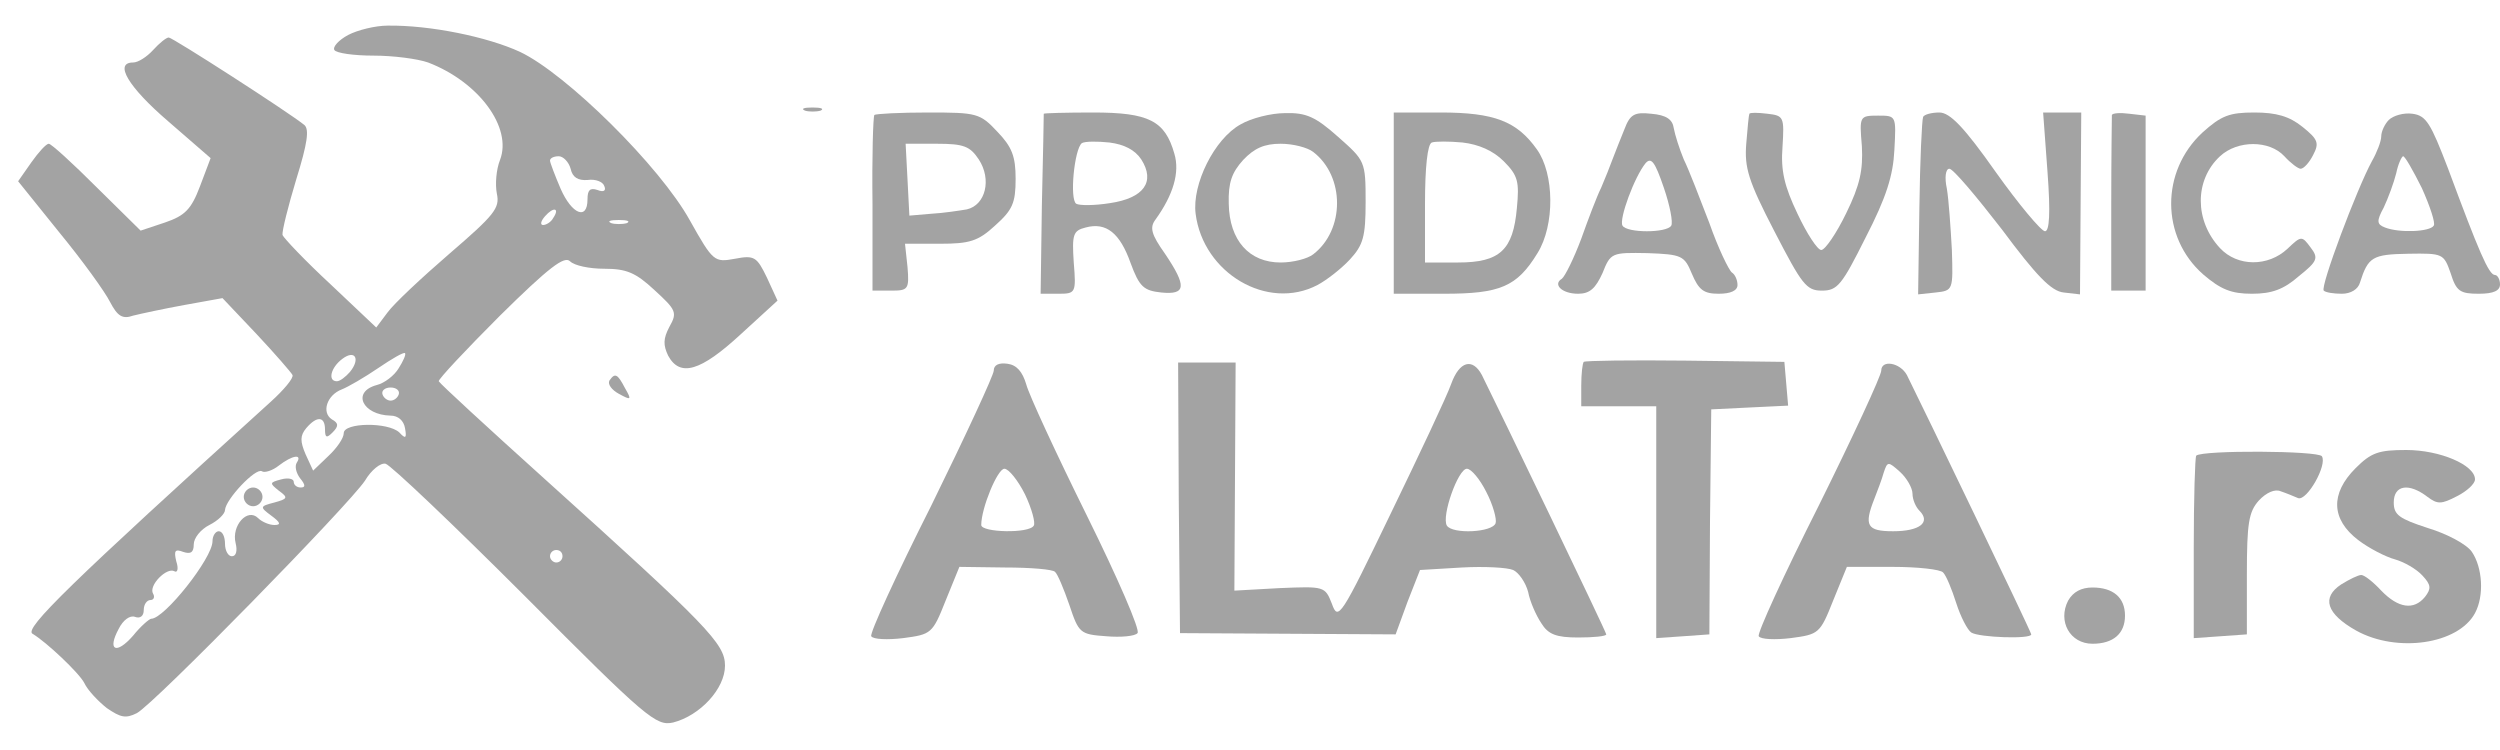
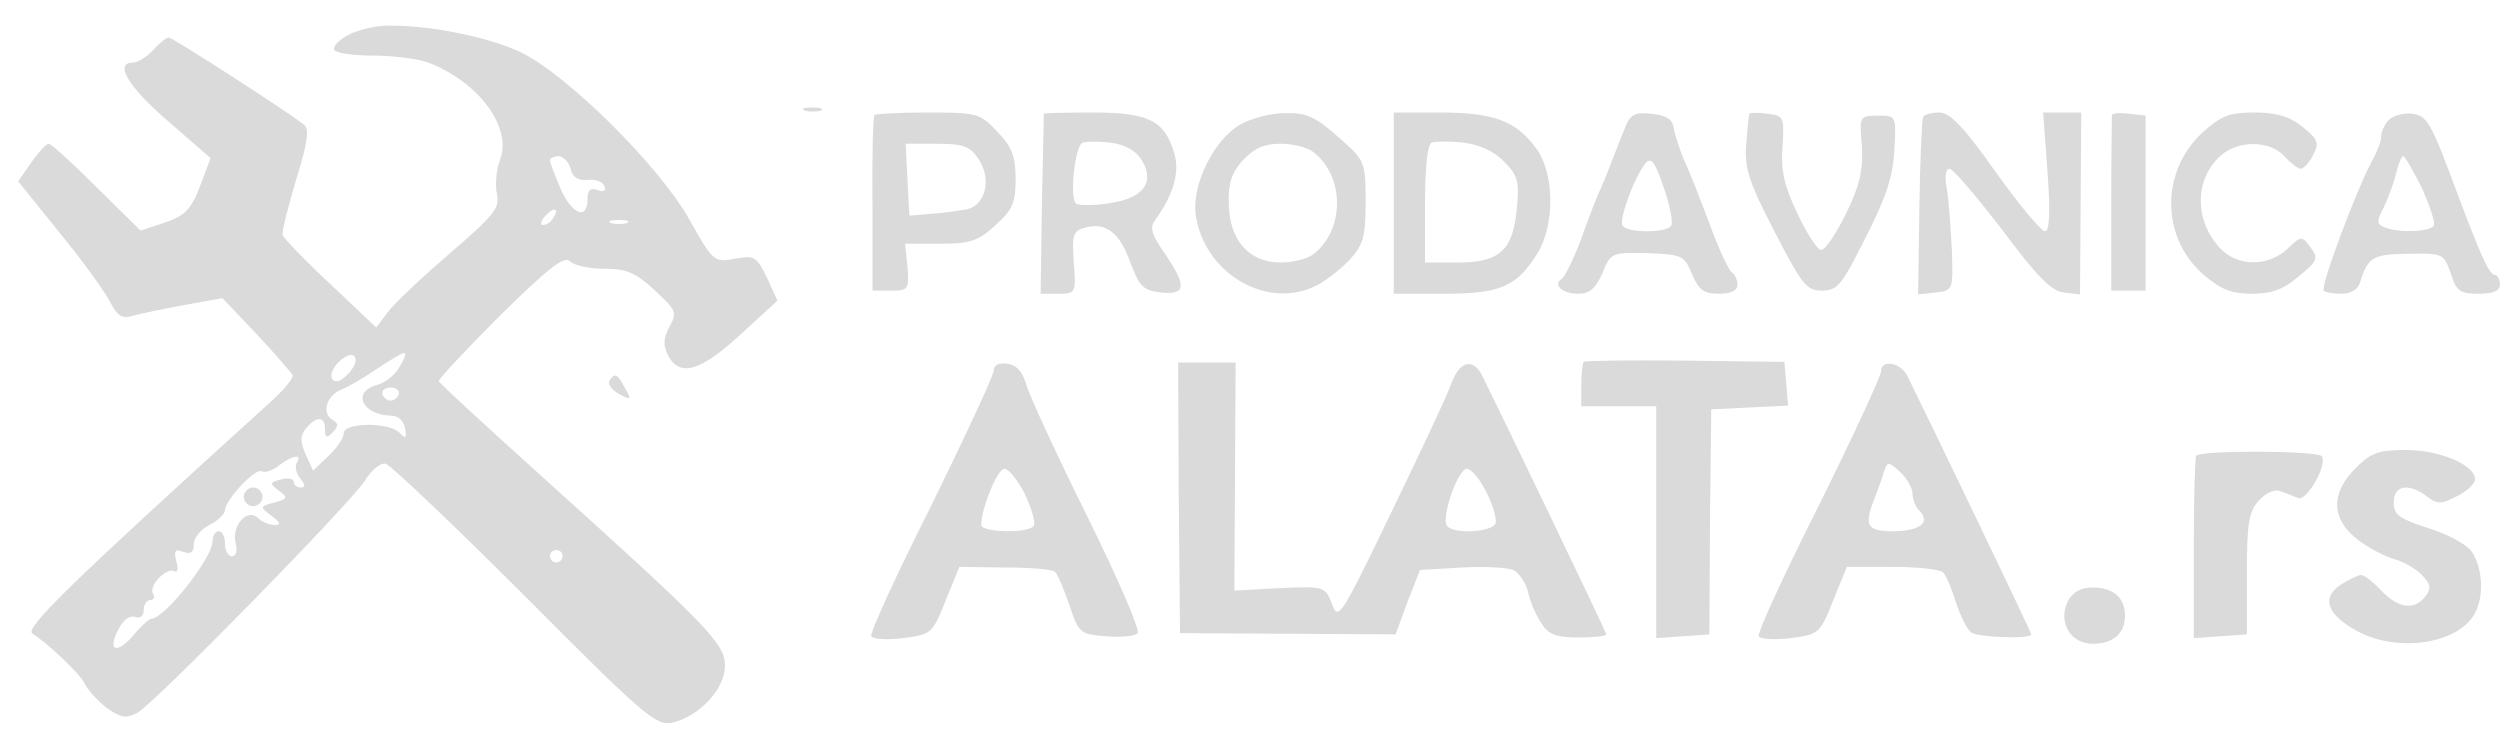
<svg xmlns="http://www.w3.org/2000/svg" version="1.0" width="400ptpx" height="120ptpx" viewBox="0 0 400 120" preserveAspectRatio="xMidYMid meet" transform="rotate(0) scale(1, 1)">
-   <g transform="translate(0,120) scale(0.1,-0.1)" fill="#a3a3a3" stroke="none">
+   <g transform="translate(0,120) scale(0.1,-0.1)" fill="#dadada" stroke="none">
    <path d="M557 1144 c-15 -8 -25 -19 -22 -24 3 -5 31 -9 63 -9 31 0 70 -5 87 -11 81 -31 135 -104 115 -156 -6 -15 -8 -39 -5 -54 5 -23 -4 -34 -76 -96 -44 -38 -89 -80 -99 -94 l-18 -24 -73 69 c-41 38 -75 74 -77 79 -1 6 9 46 22 89 18 58 21 80 13 87 -26 21 -211 140 -217 140 -4 0 -15 -9 -25 -20 -10 -11 -24 -20 -32 -20 -31 0 -8 -39 56 -94 l68 -59 -17 -45 c-14 -37 -24 -47 -56 -58 l-39 -13 -70 69 c-39 39 -73 70 -77 70 -4 0 -16 -13 -28 -30 l-21 -30 66 -82 c37 -45 73 -95 81 -111 12 -23 20 -28 37 -22 12 3 49 11 82 17 l61 11 54 -57 c30 -32 56 -62 58 -66 2 -5 -14 -24 -35 -43 -320 -290 -395 -363 -381 -371 22 -13 75 -63 83 -79 5 -11 22 -29 36 -40 22 -15 30 -17 48 -8 28 15 340 334 365 372 10 17 25 29 33 27 8 -2 108 -97 223 -212 195 -196 210 -208 237 -202 43 11 83 54 83 91 0 35 -27 63 -290 300 -91 82 -166 151 -168 155 -1 3 43 50 98 105 78 77 103 96 112 87 7 -7 31 -12 55 -12 35 0 50 -6 80 -34 35 -32 37 -36 24 -59 -10 -19 -10 -29 -2 -46 19 -35 52 -25 116 34 l59 54 -17 37 c-16 33 -20 36 -51 30 -33 -6 -35 -5 -72 61 -48 87 -198 235 -272 270 -52 24 -144 43 -212 42 -19 0 -48 -7 -63 -15z m356 -214 c3 -14 12 -19 27 -18 13 2 25 -3 27 -10 3 -7 -1 -10 -11 -6 -12 4 -16 0 -16 -15 0 -34 -25 -24 -43 17 -9 21 -17 42 -17 45 0 4 6 7 14 7 7 0 16 -9 19 -20z m-28 -79 c-3 -6 -11 -11 -16 -11 -5 0 -4 6 3 14 14 16 24 13 13 -3z m118 -8 c-7 -2 -19 -2 -25 0 -7 3 -2 5 12 5 14 0 19 -2 13 -5z m-443 -238 c-7 -8 -16 -15 -21 -15 -15 0 -10 22 9 36 20 15 29 0 12 -21z m78 6 c-7 -12 -23 -24 -35 -27 -41 -11 -23 -48 22 -49 12 0 21 -8 23 -20 3 -16 1 -18 -9 -7 -18 17 -89 16 -89 -1 0 -8 -11 -24 -25 -37 l-24 -23 -12 26 c-9 21 -9 30 1 42 17 20 30 19 30 -2 0 -14 3 -14 12 -5 10 10 10 15 -1 21 -17 11 -8 39 16 48 10 4 36 19 58 34 22 15 41 26 43 24 2 -2 -3 -13 -10 -24z m0 -42 c-2 -6 -8 -10 -13 -10 -5 0 -11 4 -13 10 -2 6 4 11 13 11 9 0 15 -5 13 -11z m-163 -109 c-4 -6 -1 -17 5 -25 9 -11 9 -15 1 -15 -6 0 -11 4 -11 9 0 5 -9 7 -20 4 -19 -5 -19 -6 -4 -18 15 -11 15 -13 -7 -19 -23 -6 -24 -7 -5 -21 15 -11 16 -15 5 -15 -8 0 -20 5 -26 11 -17 17 -43 -12 -36 -40 3 -12 1 -21 -6 -21 -6 0 -11 9 -11 20 0 11 -4 20 -10 20 -5 0 -10 -7 -10 -16 0 -27 -77 -124 -98 -124 -3 0 -17 -12 -29 -27 -27 -31 -42 -24 -23 11 7 14 18 22 26 19 8 -3 14 1 14 11 0 9 5 16 11 16 5 0 7 5 4 10 -8 13 22 43 34 36 5 -3 7 4 3 16 -4 17 -2 20 11 15 12 -4 17 -1 17 12 0 10 11 24 25 31 14 7 25 18 25 24 1 17 49 68 59 62 4 -3 17 1 27 9 22 17 38 19 29 5z m425 -150 c0 -5 -4 -10 -10 -10 -5 0 -10 5 -10 10 0 6 5 10 10 10 6 0 10 -4 10 -10z" />
    <path d="M390 405 c0 -8 7 -15 15 -15 8 0 15 7 15 15 0 8 -7 15 -15 15 -8 0 -15 -7 -15 -15z" />
    <path d="M1288 1023 c6 -2 18 -2 25 0 6 3 1 5 -13 5 -14 0 -19 -2 -12 -5z" />
    <path d="M1399 1016 c-2 -2 -4 -67 -3 -143 l0 -138 30 0 c27 0 29 2 26 38 l-4 37 56 0 c47 0 61 4 88 29 28 25 33 36 33 75 0 36 -6 51 -29 75 -28 30 -33 31 -111 31 -45 0 -84 -2 -86 -4z m167 -71 c21 -32 11 -73 -19 -80 -12 -2 -38 -6 -57 -7 l-35 -3 -3 58 -3 57 50 0 c43 0 53 -4 67 -25z" />
    <path d="M1670 1018 c0 -2 -1 -67 -3 -146 l-2 -142 28 0 c28 0 29 1 25 50 -3 45 -1 51 19 56 33 9 55 -9 72 -57 14 -38 21 -44 49 -47 40 -4 41 10 6 62 -22 31 -25 42 -15 55 28 39 39 75 30 105 -15 53 -41 66 -130 66 -43 0 -79 -1 -79 -2z m156 -73 c23 -36 4 -62 -50 -70 -25 -4 -49 -4 -54 -1 -11 7 -3 88 9 97 5 3 25 3 44 1 24 -3 41 -12 51 -27z" />
    <path d="M1985 1001 c-42 -23 -78 -96 -72 -143 12 -95 115 -156 195 -114 15 8 38 26 52 41 21 23 25 36 25 92 0 65 -1 66 -44 104 -36 32 -51 39 -85 38 -22 0 -54 -8 -71 -18z m116 -44 c51 -39 51 -125 0 -164 -9 -7 -32 -13 -52 -13 -50 0 -82 35 -83 94 -1 34 5 50 23 70 18 19 34 26 60 26 20 0 43 -6 52 -13z" />
    <path d="M2230 875 l0 -145 80 0 c90 0 117 11 150 65 28 45 27 127 -1 166 -32 45 -68 59 -154 59 l-75 0 0 -145z m176 67 c23 -23 25 -33 21 -75 -6 -67 -27 -87 -94 -87 l-53 0 0 94 c0 58 4 96 11 98 5 2 28 2 49 0 26 -3 49 -13 66 -30z" />
    <path d="M2599 993 c-6 -15 -15 -37 -19 -48 -4 -11 -12 -31 -18 -45 -7 -14 -21 -51 -32 -82 -12 -32 -26 -60 -31 -64 -15 -9 0 -24 26 -24 19 0 28 9 39 33 13 33 15 33 72 32 55 -2 59 -4 71 -33 11 -26 19 -32 43 -32 19 0 30 5 30 14 0 8 -4 17 -9 20 -5 4 -22 39 -36 79 -15 39 -33 86 -41 102 -7 17 -14 39 -16 50 -2 14 -12 21 -36 23 -27 3 -34 -1 -43 -25z m75 -154 c-7 -12 -71 -12 -78 0 -6 10 19 78 37 100 9 10 15 2 29 -39 10 -29 15 -56 12 -61z" />
    <path d="M2799 1018 c-1 -2 -3 -23 -5 -48 -3 -38 3 -59 45 -140 44 -85 51 -95 76 -95 25 0 32 9 70 85 33 64 44 99 46 140 3 55 3 55 -26 55 -30 0 -30 -1 -26 -49 2 -38 -3 -62 -25 -107 -16 -33 -34 -59 -40 -59 -6 0 -23 26 -38 58 -21 44 -27 69 -24 107 3 48 2 50 -24 53 -16 2 -28 2 -29 0z" />
    <path d="M3077 1013 c-2 -5 -5 -70 -6 -146 l-2 -138 28 3 c28 3 28 4 26 68 -2 36 -5 80 -8 98 -4 18 -2 32 4 32 6 0 43 -44 84 -97 55 -74 79 -99 99 -101 l26 -3 1 145 1 146 -31 0 -30 0 7 -95 c5 -67 3 -95 -4 -95 -6 0 -42 43 -79 95 -50 71 -73 95 -90 95 -12 0 -24 -3 -26 -7z" />
    <path d="M3379 1016 c0 -3 -1 -68 -1 -143 l0 -138 27 0 28 0 0 140 0 140 -26 3 c-15 2 -27 1 -28 -2z" />
    <path d="M3524 988 c-67 -62 -67 -167 1 -227 28 -24 45 -31 78 -31 32 0 51 7 75 28 30 24 32 29 19 46 -14 19 -15 19 -37 -2 -31 -29 -80 -29 -108 1 -41 44 -41 109 0 147 28 26 79 26 103 0 10 -11 22 -20 26 -20 5 0 14 10 20 22 10 19 8 25 -17 45 -21 17 -42 23 -77 23 -40 0 -53 -5 -83 -32z" />
    <path d="M3822 1008 c-6 -6 -12 -18 -12 -26 0 -8 -7 -26 -15 -40 -24 -44 -83 -201 -77 -207 3 -3 16 -5 29 -5 14 0 26 7 29 18 13 41 20 45 77 46 56 1 57 0 68 -31 9 -29 15 -33 45 -33 24 0 34 5 34 15 0 8 -4 15 -8 15 -10 0 -26 38 -75 170 -28 73 -35 85 -57 88 -14 2 -31 -3 -38 -10z m53 -109 c13 -29 22 -56 19 -60 -6 -10 -55 -12 -78 -3 -13 5 -14 10 -2 32 7 15 16 39 20 55 3 15 9 27 11 27 3 0 16 -23 30 -51z" />
    <path d="M2534 621 c-2 -2 -4 -19 -4 -38 l0 -33 60 0 60 0 0 -186 0 -185 43 3 42 3 1 180 2 180 61 3 62 3 -3 35 -3 35 -158 2 c-87 1 -161 0 -163 -2z" />
    <path d="M1590 607 c0 -7 -45 -104 -100 -216 -56 -111 -99 -205 -96 -209 3 -5 26 -6 51 -3 45 6 47 7 68 60 l22 54 73 -1 c41 0 77 -3 80 -7 4 -3 14 -27 23 -53 15 -45 17 -47 59 -50 23 -2 46 0 50 5 5 4 -32 89 -81 188 -49 99 -93 194 -97 210 -6 20 -15 31 -30 33 -14 2 -22 -2 -22 -11z m50 -198 c11 -23 17 -46 14 -50 -7 -13 -84 -11 -84 1 0 27 26 90 37 90 7 0 22 -19 33 -41z" />
    <path d="M1886 404 l2 -217 172 -1 173 -1 19 52 20 51 67 4 c36 2 73 0 82 -4 9 -4 20 -20 24 -35 3 -16 13 -38 21 -50 11 -18 24 -23 59 -23 25 0 45 2 45 5 0 4 -174 365 -199 415 -15 28 -36 22 -49 -14 -7 -20 -51 -113 -97 -208 -80 -166 -84 -172 -94 -144 -11 28 -12 28 -84 25 l-72 -4 1 183 1 182 -46 0 -46 0 1 -216z m492 9 c11 -21 17 -44 15 -50 -5 -15 -69 -18 -78 -4 -9 15 18 91 32 91 7 0 21 -17 31 -37z" />
    <path d="M3010 607 c0 -8 -45 -105 -100 -216 -56 -111 -99 -205 -96 -209 3 -5 26 -6 51 -3 45 6 47 7 68 60 l22 54 73 0 c40 0 77 -4 81 -9 5 -5 14 -27 21 -49 7 -22 18 -43 24 -47 12 -8 96 -11 96 -3 0 4 -174 365 -199 415 -11 20 -41 25 -41 7z m50 -197 c0 -9 5 -21 11 -27 19 -19 0 -33 -42 -33 -42 0 -47 9 -30 52 5 13 12 31 15 42 6 18 7 18 26 1 11 -10 20 -26 20 -35z" />
    <path d="M975 591 c-3 -6 4 -15 15 -21 20 -11 21 -10 10 9 -12 23 -16 25 -25 12z" />
    <path d="M3514 471 c-2 -2 -4 -69 -4 -148 l0 -144 43 3 42 3 0 96 c0 82 3 100 19 118 12 13 26 19 35 15 9 -3 21 -8 28 -11 14 -5 47 53 38 67 -6 9 -191 10 -201 1z" />
    <path d="M3769 451 c-41 -41 -39 -82 4 -115 17 -13 44 -27 59 -31 14 -4 34 -15 44 -26 14 -15 14 -21 4 -34 -18 -22 -43 -18 -70 10 -13 14 -27 25 -32 25 -5 0 -19 -7 -32 -15 -32 -21 -24 -47 24 -74 65 -36 163 -22 190 28 15 28 12 73 -5 98 -8 12 -40 29 -70 38 -46 15 -55 21 -55 41 0 28 24 32 54 9 16 -12 22 -12 47 1 16 8 29 20 29 27 0 23 -56 47 -110 47 -44 0 -56 -4 -81 -29z" />
    <path d="M3309 239 c-17 -33 3 -69 39 -69 33 0 52 16 52 45 0 29 -19 45 -52 45 -18 0 -31 -7 -39 -21z" />
  </g>
</svg>
